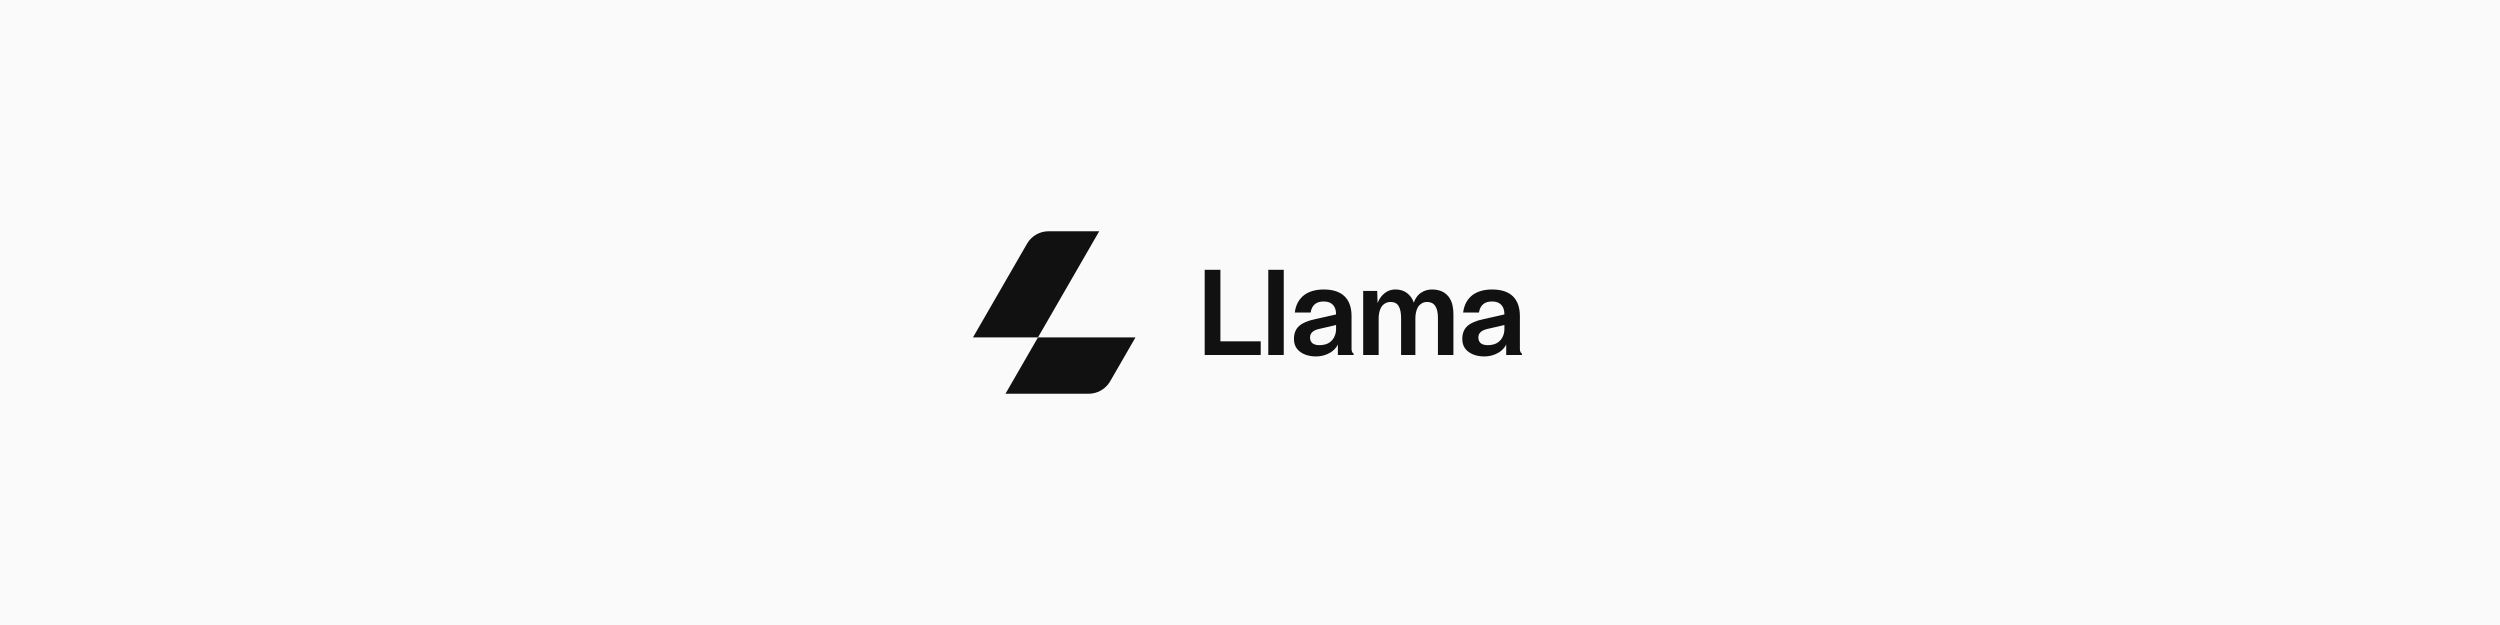
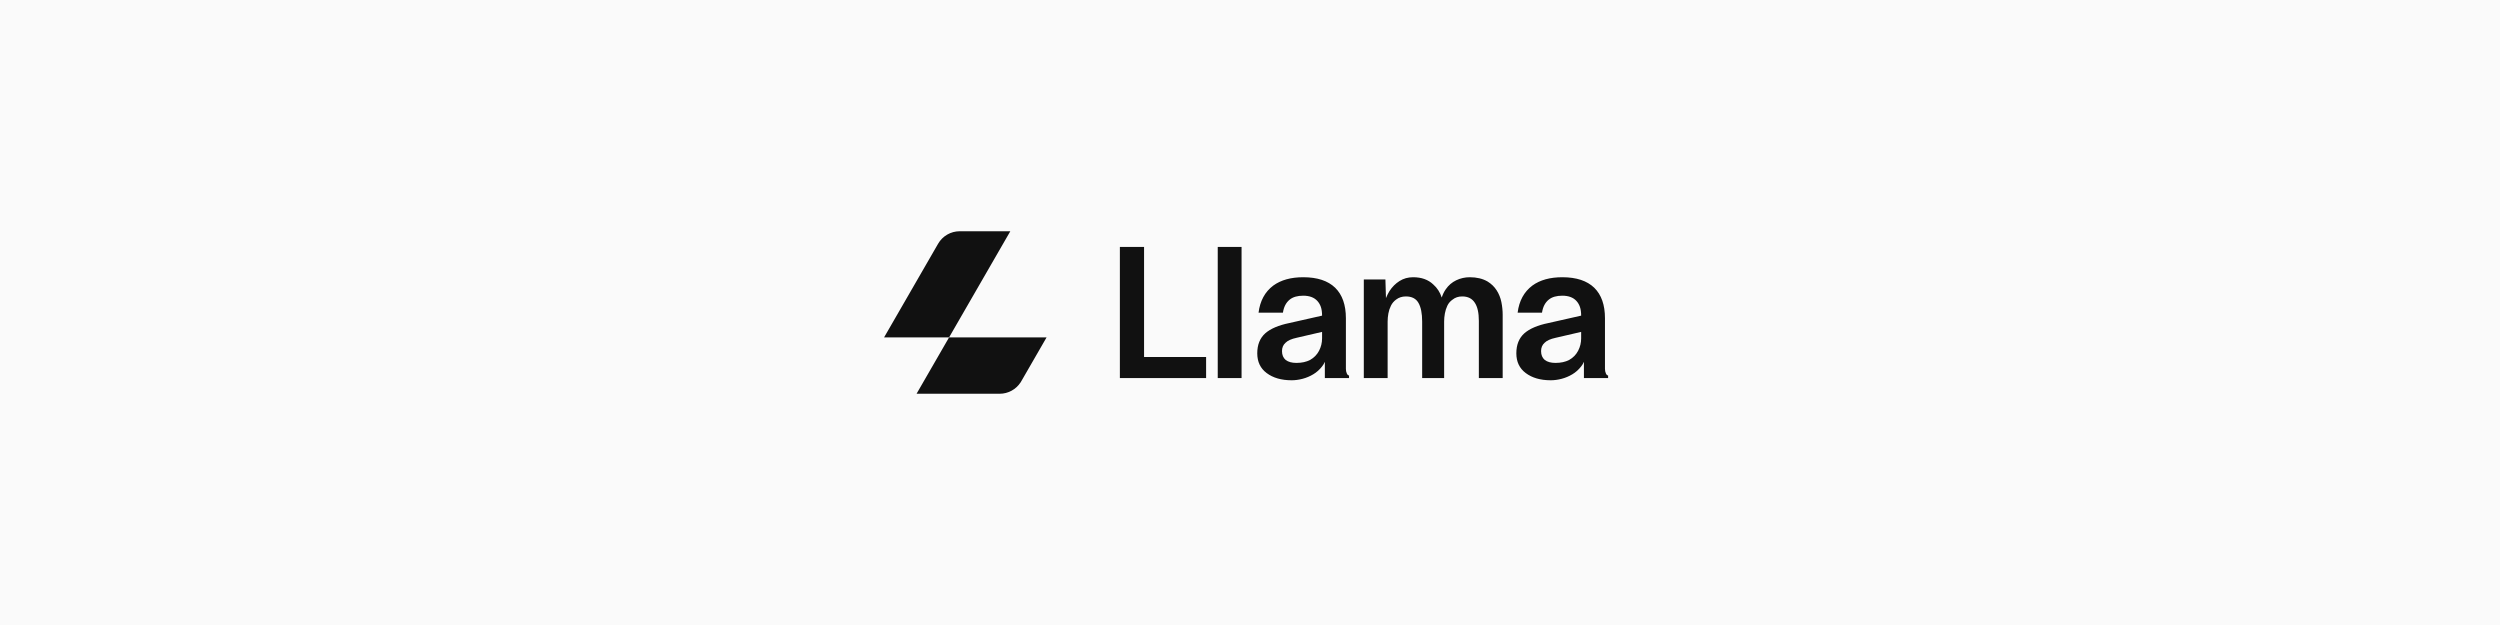
<svg xmlns="http://www.w3.org/2000/svg" width="1584" height="396" viewBox="0 0 1584 396" fill="none">
  <rect width="1584" height="396" fill="#FAFAFA" />
-   <g transform="translate(616.473 138.600) scale(0.198)">
+   <g transform="translate(560.142 138.600) scale(0.198)">
    <g transform="translate(0 0)">
      <path transform="translate(0 40) scale(0.866667)" d="M600 392L504.249 558L504.137 557.929C487.252 584.069 458.193 600 426.864 600H120L240 392H600Z" fill="#111111" />
      <path transform="translate(0 40) scale(0.866667)" d="M240 392H0L199.602 46.025C216.032 17.546 246.411 3.25756e-05 279.29 0H466.154L240 392Z" fill="#111111" />
-       <path d="M741.5 436V163.4H791.797V392.23H920.802V436ZM994.519 436H944.99V163.4H994.519ZM1098.568 440.607Q1066.7 440.607 1046.735 425.634Q1027.154 411.044 1027.154 384.552Q1027.154 358.059 1043.664 343.086Q1060.173 328.496 1093.96 321.585L1161.918 306.227Q1161.918 295.477 1159.423 288.182Q1156.927 280.887 1151.936 275.512Q1141.953 264.761 1122.756 264.761Q1104.711 264.761 1094.728 272.824Q1083.21 282.039 1080.522 300.084H1029.842Q1034.449 263.225 1060.557 243.644Q1084.362 226.367 1122.756 226.367Q1166.526 226.367 1189.178 248.252Q1211.447 270.136 1211.447 311.602V416.803Q1211.447 422.178 1213.367 426.401Q1215.286 430.625 1217.974 430.625V436H1167.677V402.213Q1165.374 407.588 1161.918 411.812Q1154.239 421.794 1143.681 428.129Q1133.123 434.464 1121.412 437.536Q1109.702 440.607 1098.568 440.607ZM1108.55 404.517Q1125.06 404.517 1136.962 398.374Q1149.248 391.463 1155.583 379.368Q1161.918 367.274 1161.918 353.452V340.014L1108.934 352.3Q1092.808 355.756 1085.897 362.667Q1078.603 369.194 1078.603 379.944Q1078.603 391.846 1086.281 398.374Q1094.344 404.517 1108.55 404.517ZM1248.69 436V230.974H1293.611L1294.763 269.752Q1297.834 262.074 1302.058 255.163Q1310.505 242.108 1322.983 234.238Q1335.461 226.367 1351.203 226.367Q1377.311 226.367 1393.052 241.341Q1405.339 252.091 1410.714 268.601Q1413.785 259.002 1419.161 251.323Q1427.607 239.037 1440.853 232.702Q1454.099 226.367 1469.073 226.367Q1490.574 226.367 1505.932 235.197Q1517.834 242.492 1524.937 253.627Q1532.04 264.761 1534.728 278.007Q1537.415 291.253 1537.415 304.307V436H1487.886V316.977Q1487.886 292.021 1479.44 279.351Q1470.993 266.297 1453.332 266.297Q1441.429 266.297 1433.366 272.824Q1426.072 277.815 1422.424 285.494Q1418.777 293.173 1417.241 301.812Q1415.705 310.45 1415.705 318.513V436H1370.016V318.513Q1370.016 293.173 1362.337 279.735Q1354.658 266.297 1336.229 266.297Q1324.326 266.297 1315.88 272.824Q1308.969 277.815 1305.129 285.494Q1301.29 293.173 1299.754 301.812Q1298.218 310.45 1298.218 318.513V436ZM1637.241 440.607Q1605.373 440.607 1585.408 425.634Q1565.827 411.044 1565.827 384.552Q1565.827 358.059 1582.337 343.086Q1598.846 328.496 1632.633 321.585L1700.591 306.227Q1700.591 295.477 1698.096 288.182Q1695.6 280.887 1690.609 275.512Q1680.626 264.761 1661.429 264.761Q1643.384 264.761 1633.401 272.824Q1621.883 282.039 1619.195 300.084H1568.515Q1573.122 263.225 1599.23 243.644Q1623.035 226.367 1661.429 226.367Q1705.199 226.367 1727.851 248.252Q1750.12 270.136 1750.12 311.602V416.803Q1750.12 422.178 1752.04 426.401Q1753.959 430.625 1756.647 430.625V436H1706.35V402.213Q1704.047 407.588 1700.591 411.812Q1692.912 421.794 1682.354 428.129Q1671.795 434.464 1660.085 437.536Q1648.375 440.607 1637.241 440.607ZM1647.223 404.517Q1663.733 404.517 1675.635 398.374Q1687.921 391.463 1694.256 379.368Q1700.591 367.274 1700.591 353.452V340.014L1647.607 352.3Q1631.481 355.756 1624.57 362.667Q1617.275 369.194 1617.275 379.944Q1617.275 391.846 1624.954 398.374Q1633.017 404.517 1647.223 404.517Z" fill="#111111" />
+       <path d="M754.591 509.773V90.227H832V442.409H1030.545V509.773ZM1144 509.773H1067.773V90.227H1144ZM1304.136 516.864Q1255.091 516.864 1224.364 493.818Q1194.227 471.364 1194.227 430.591Q1194.227 389.818 1219.636 366.773Q1245.045 344.318 1297.045 333.682L1401.636 310.045Q1401.636 293.5 1397.795 282.273Q1393.955 271.045 1386.273 262.773Q1370.909 246.227 1341.364 246.227Q1313.591 246.227 1298.227 258.636Q1280.5 272.818 1276.364 300.591H1198.364Q1205.455 243.864 1245.636 213.727Q1282.273 187.136 1341.364 187.136Q1408.727 187.136 1443.591 220.818Q1477.864 254.5 1477.864 318.318V480.227Q1477.864 488.5 1480.818 495Q1483.773 501.5 1487.909 501.5V509.773H1410.5V457.773Q1406.955 466.045 1401.636 472.545Q1389.818 487.909 1373.568 497.659Q1357.318 507.409 1339.295 512.136Q1321.273 516.864 1304.136 516.864ZM1319.5 461.318Q1344.909 461.318 1363.227 451.864Q1382.136 441.227 1391.886 422.614Q1401.636 404 1401.636 382.727V362.045L1320.091 380.955Q1295.273 386.273 1284.636 396.909Q1273.409 406.955 1273.409 423.5Q1273.409 441.818 1285.227 451.864Q1297.636 461.318 1319.5 461.318ZM1535.182 509.773V194.227H1604.318L1606.091 253.909Q1610.818 242.091 1617.318 231.455Q1630.318 211.364 1649.523 199.25Q1668.727 187.136 1692.955 187.136Q1733.136 187.136 1757.364 210.182Q1776.273 226.727 1784.545 252.136Q1789.273 237.364 1797.545 225.545Q1810.545 206.636 1830.932 196.886Q1851.318 187.136 1874.364 187.136Q1907.455 187.136 1931.091 200.727Q1949.409 211.955 1960.341 229.091Q1971.273 246.227 1975.409 266.614Q1979.545 287 1979.545 307.091V509.773H1903.318V326.591Q1903.318 288.182 1890.318 268.682Q1877.318 248.591 1850.136 248.591Q1831.818 248.591 1819.409 258.636Q1808.182 266.318 1802.568 278.136Q1796.955 289.955 1794.591 303.25Q1792.227 316.545 1792.227 328.955V509.773H1721.909V328.955Q1721.909 289.955 1710.091 269.273Q1698.273 248.591 1669.909 248.591Q1651.591 248.591 1638.591 258.636Q1627.955 266.318 1622.045 278.136Q1616.136 289.955 1613.773 303.25Q1611.409 316.545 1611.409 328.955V509.773ZM2133.182 516.864Q2084.136 516.864 2053.409 493.818Q2023.273 471.364 2023.273 430.591Q2023.273 389.818 2048.682 366.773Q2074.091 344.318 2126.091 333.682L2230.682 310.045Q2230.682 293.5 2226.841 282.273Q2223 271.045 2215.318 262.773Q2199.955 246.227 2170.409 246.227Q2142.636 246.227 2127.273 258.636Q2109.545 272.818 2105.409 300.591H2027.409Q2034.5 243.864 2074.682 213.727Q2111.318 187.136 2170.409 187.136Q2237.773 187.136 2272.636 220.818Q2306.909 254.5 2306.909 318.318V480.227Q2306.909 488.5 2309.864 495Q2312.818 501.5 2316.955 501.5V509.773H2239.545V457.773Q2236 466.045 2230.682 472.545Q2218.864 487.909 2202.614 497.659Q2186.364 507.409 2168.341 512.136Q2150.318 516.864 2133.182 516.864ZM2148.545 461.318Q2173.955 461.318 2192.273 451.864Q2211.182 441.227 2220.932 422.614Q2230.682 404 2230.682 382.727V362.045L2149.136 380.955Q2124.318 386.273 2113.682 396.909Q2102.455 406.955 2102.455 423.5Q2102.455 441.818 2114.273 451.864Q2126.682 461.318 2148.545 461.318Z" fill="#111111" />
    </g>
  </g>
</svg>
